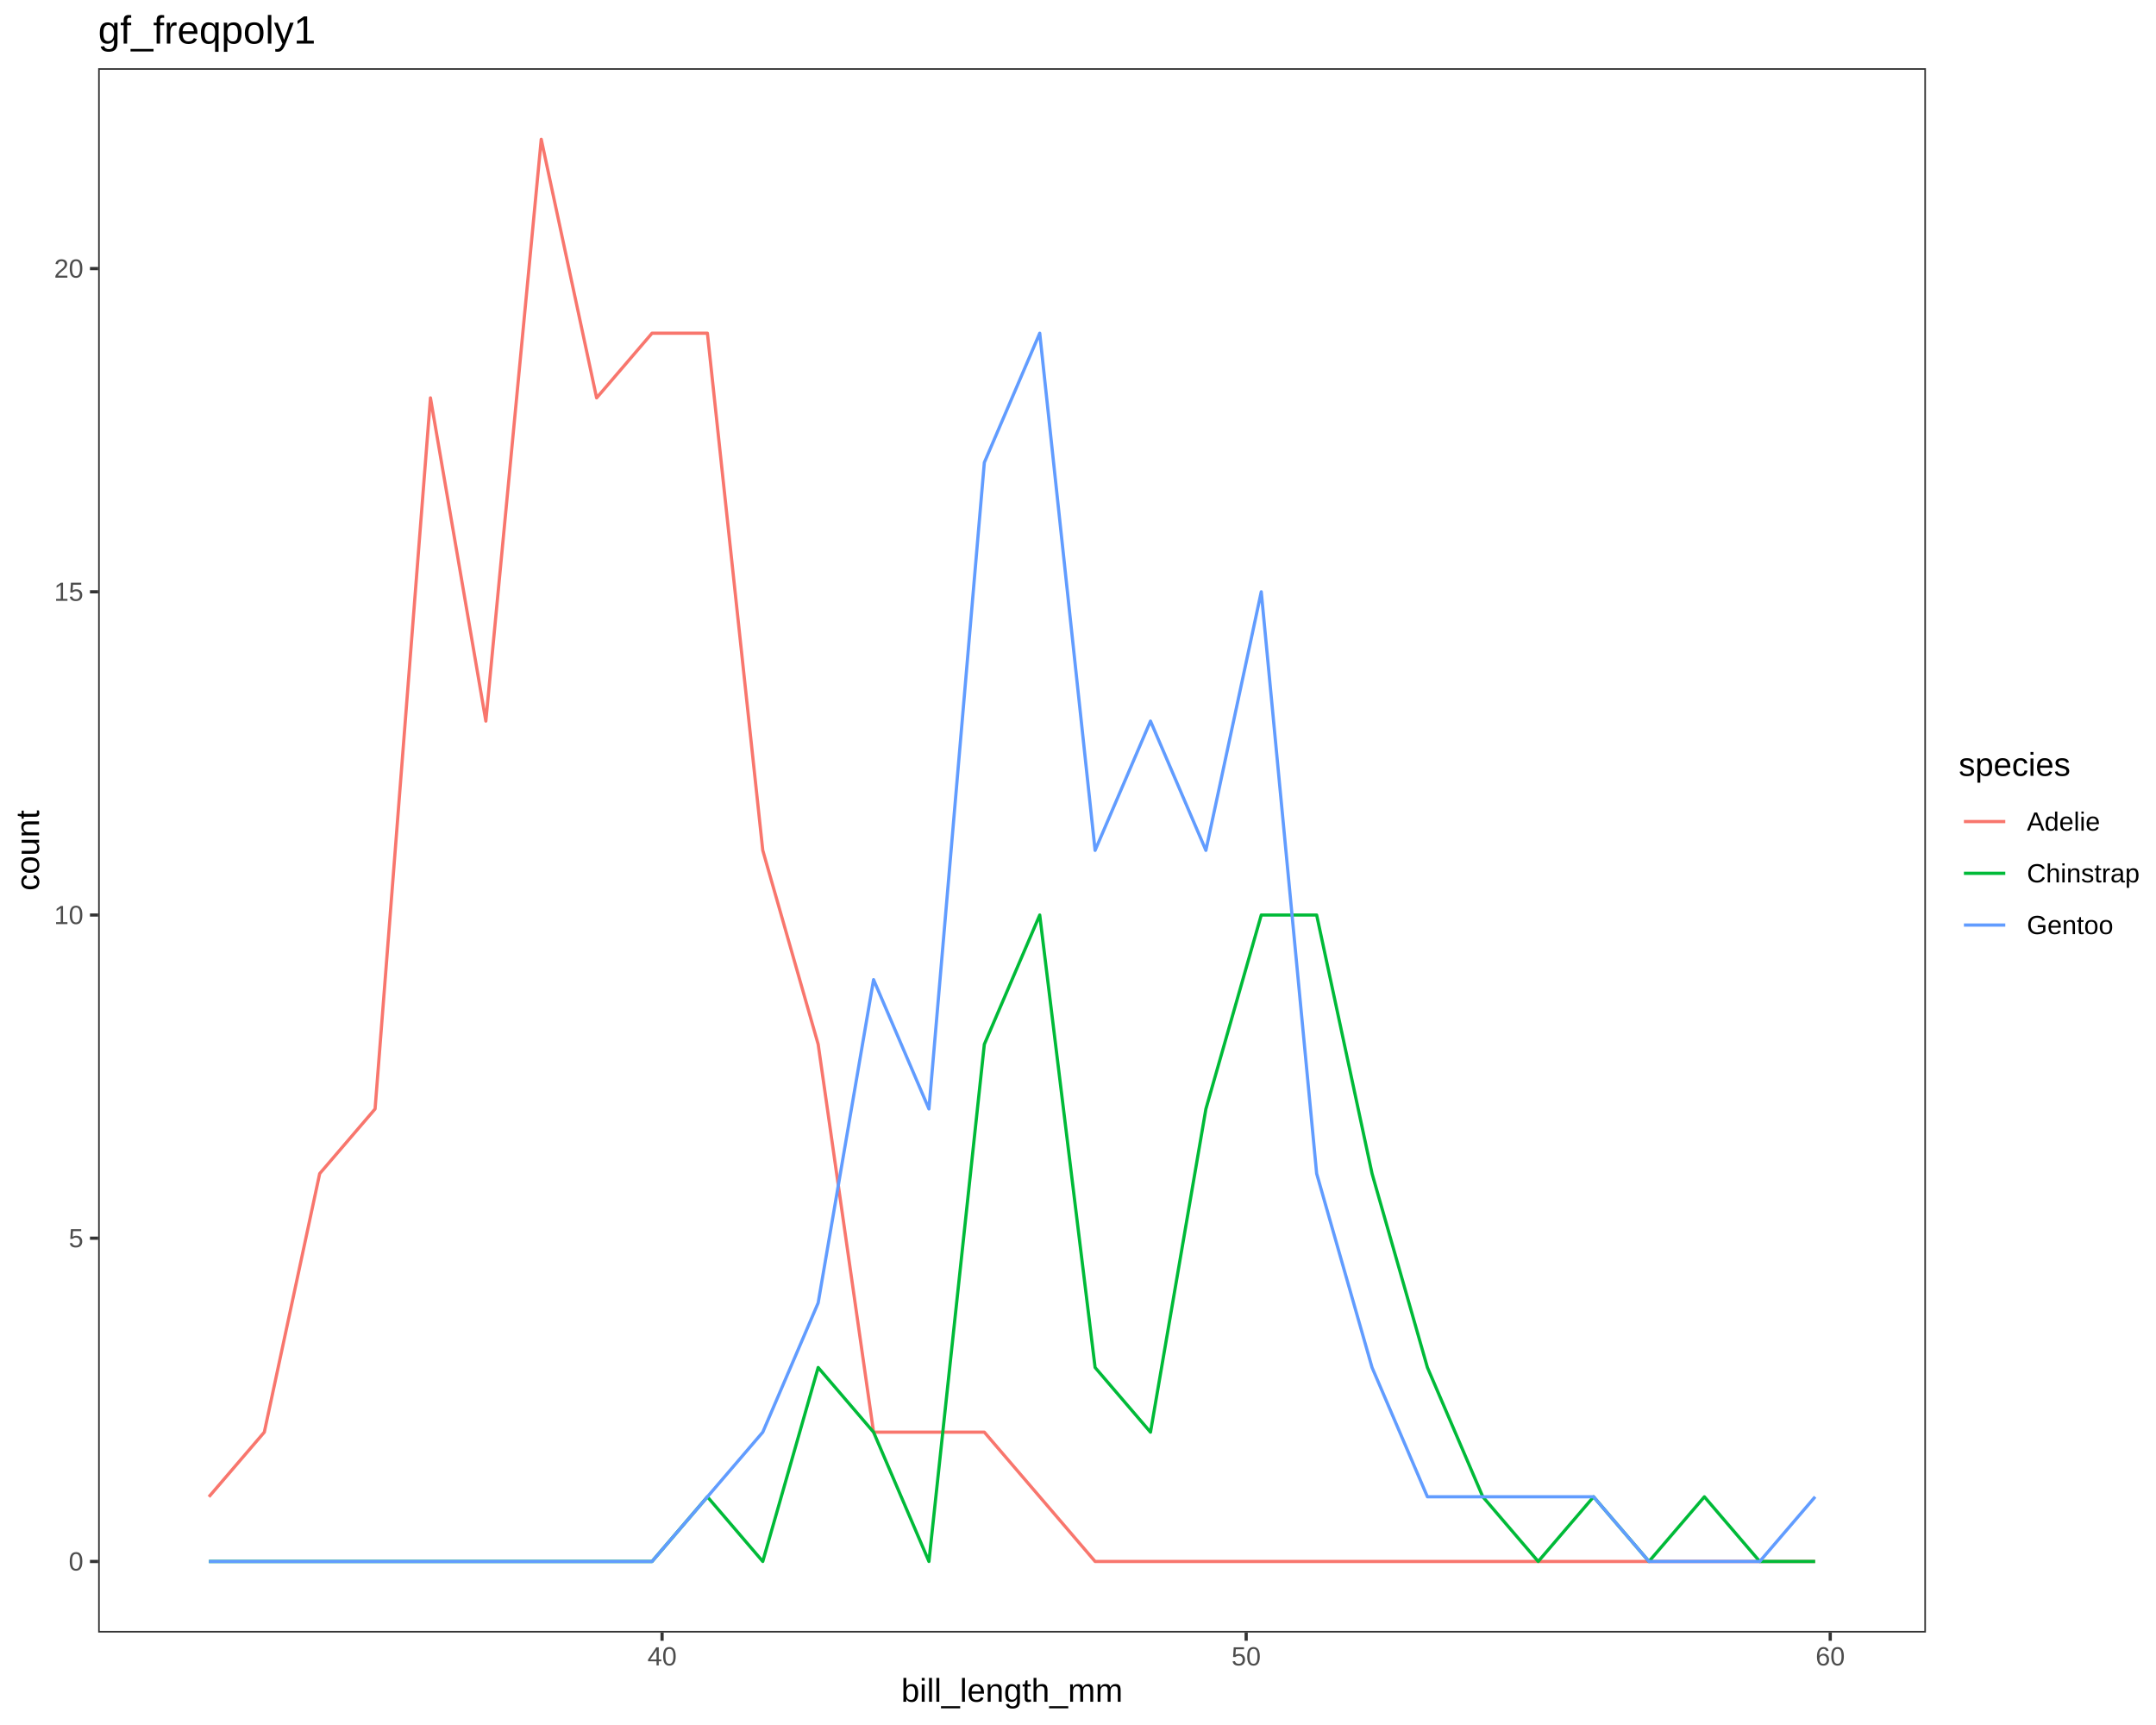
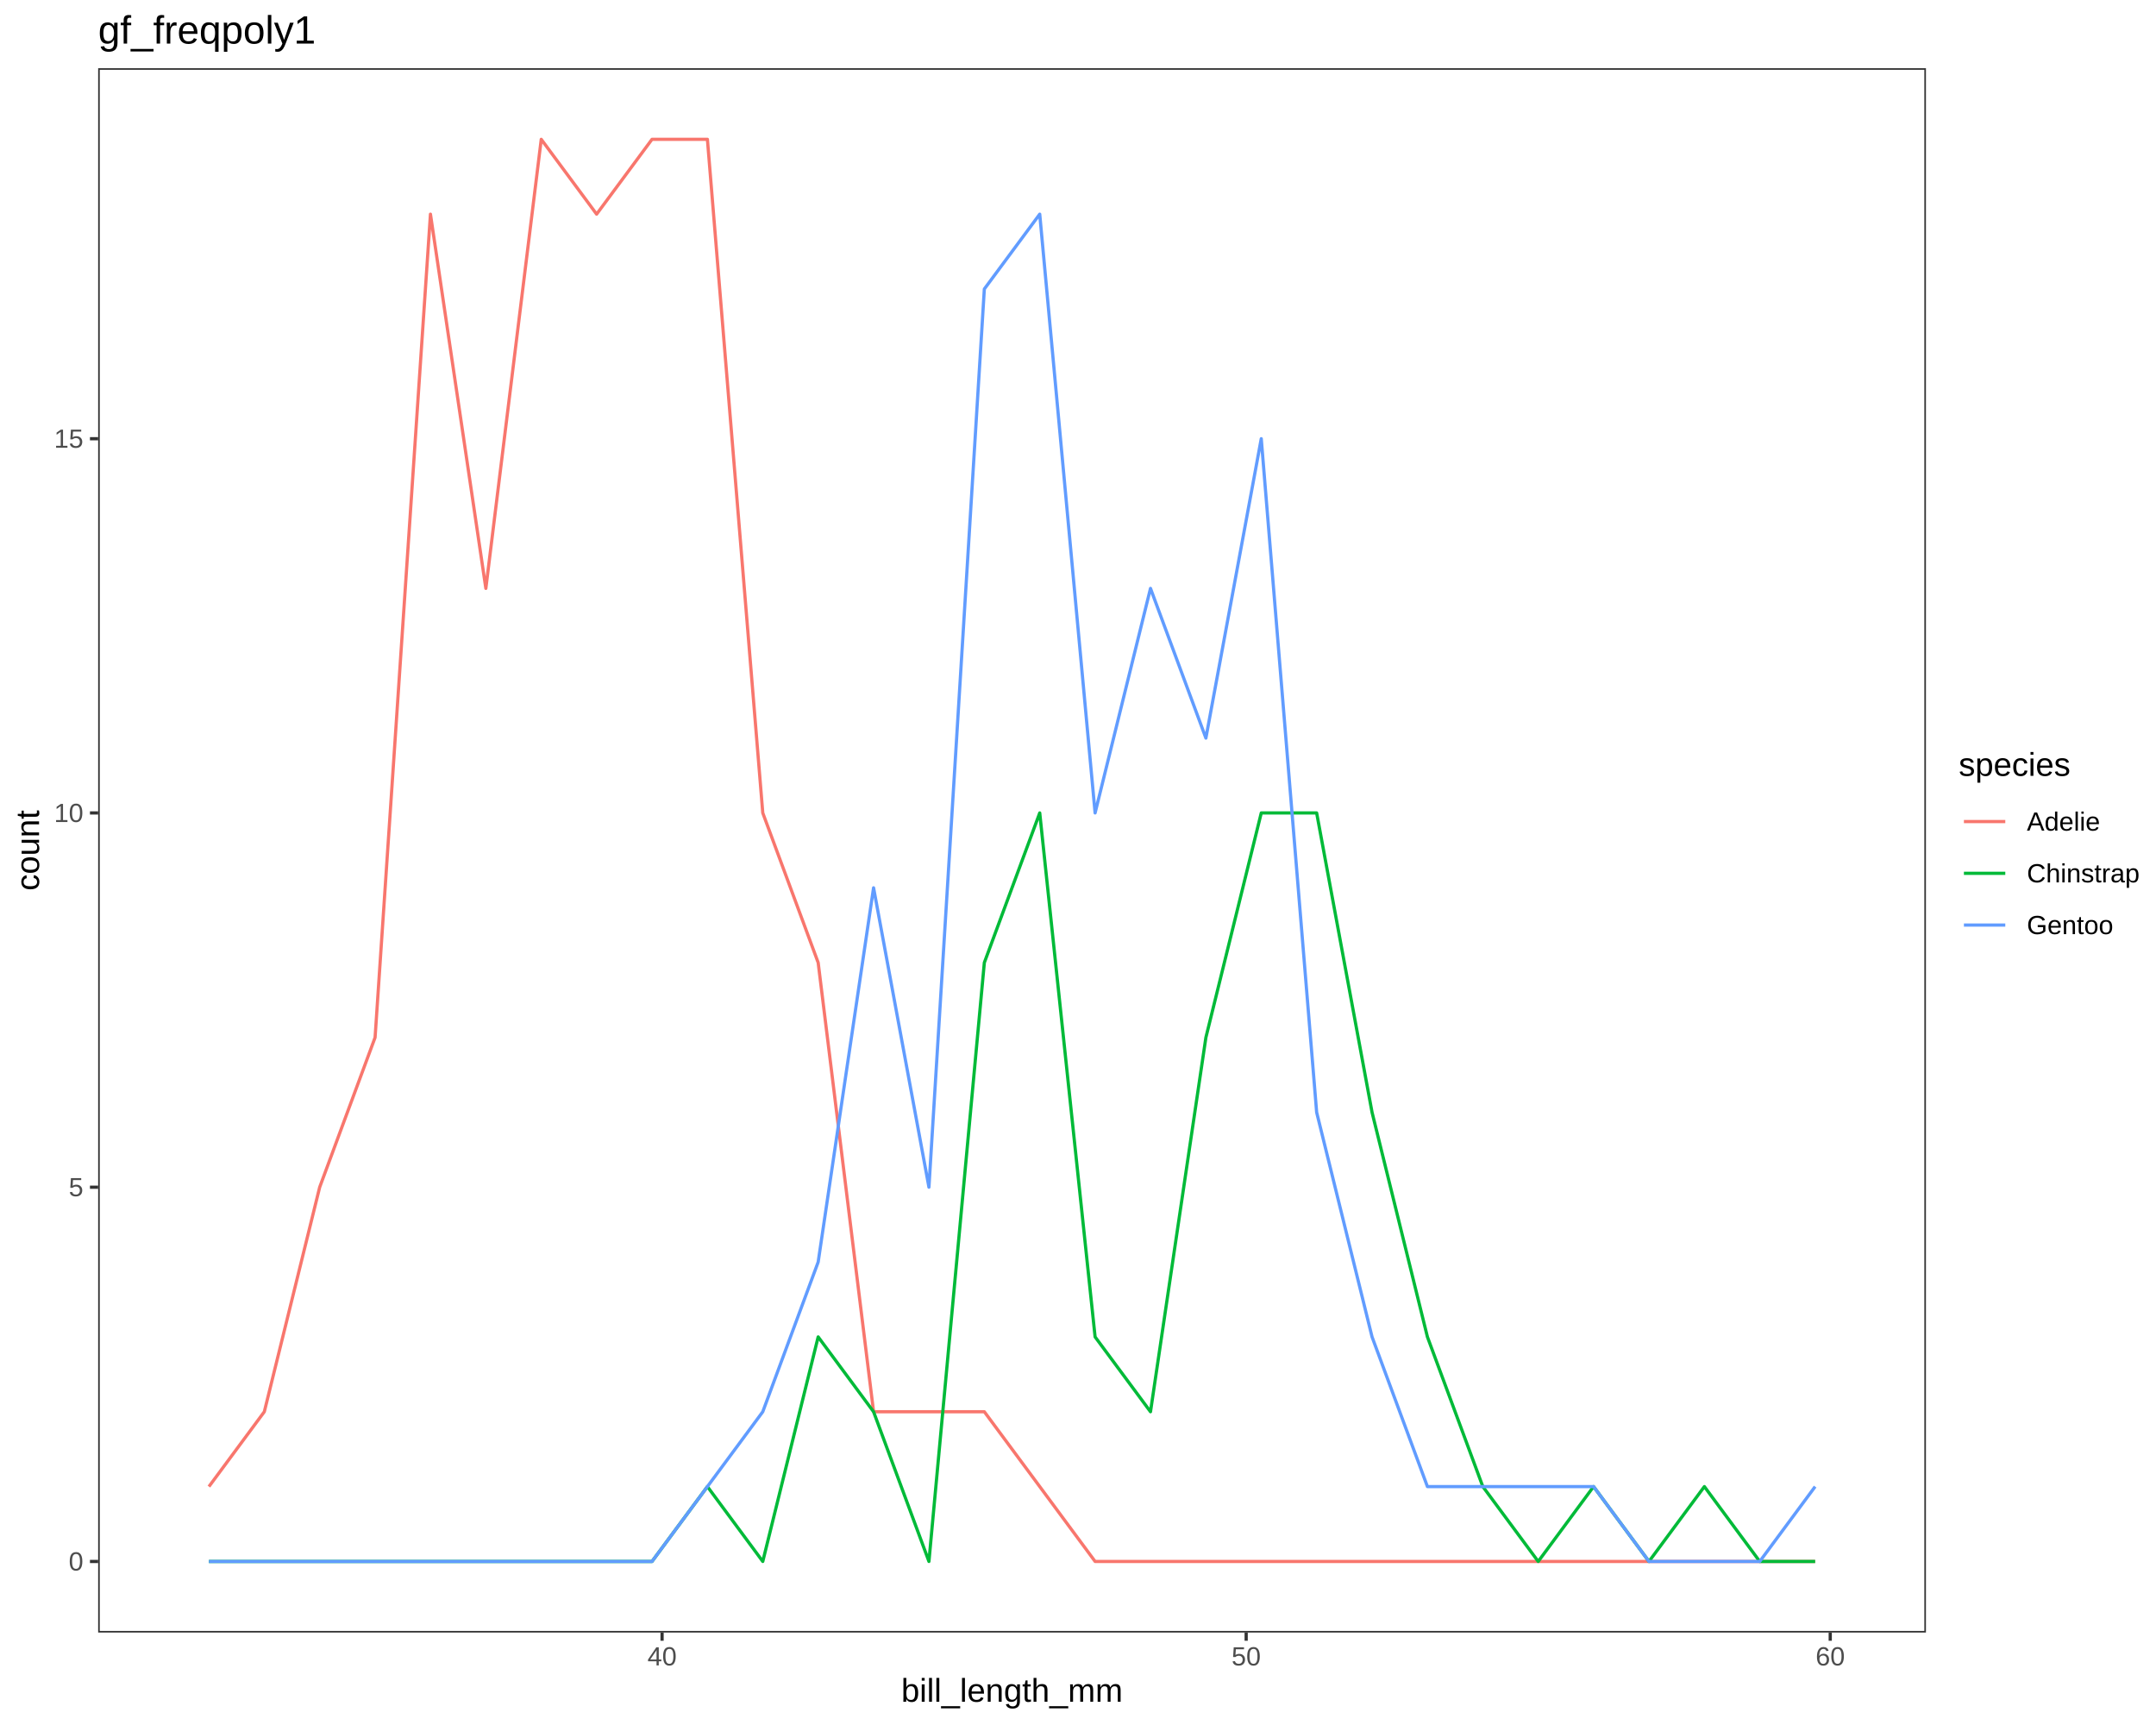
<svg xmlns="http://www.w3.org/2000/svg" viewBox="0 0 720.00 576.00">
  <defs>
    <style type="text/css">
    line, polyline, polygon, path, rect, circle {
      fill: none;
      stroke: #000000;
      stroke-linecap: round;
      stroke-linejoin: round;
      stroke-miterlimit: 10.00;
    }
  </style>
  </defs>
  <rect width="100%" height="100%" style="stroke: none; fill: #FFFFFF;" />
  <rect x="0.00" y="0.00" width="720.00" height="576.00" style="stroke-width: 1.07; stroke: #FFFFFF; fill: #FFFFFF;" />
  <defs>
    <clipPath id="cpMzIuNzh8NjQzLjE2fDU0NS4xM3wyMi43Nw==">
      <rect x="32.78" y="22.77" width="610.39" height="522.36" />
    </clipPath>
  </defs>
  <rect x="32.78" y="22.77" width="610.39" height="522.36" style="stroke-width: 1.07; stroke: none; fill: #FFFFFF;" clip-path="url(#cpMzIuNzh8NjQzLjE2fDU0NS4xM3wyMi43Nw==)" />
-   <polyline points="69.77,499.80 88.27,478.22 106.76,391.88 125.26,370.29 143.75,132.86 162.25,240.78 180.75,46.52 199.24,132.86 217.74,111.27 236.24,111.27 254.73,283.95 273.23,348.71 291.73,478.22 310.22,478.22 328.72,478.22 347.22,499.80 365.71,521.39 384.21,521.39 402.71,521.39 421.20,521.39 439.70,521.39 458.20,521.39 476.69,521.39 495.19,521.39 513.69,521.39 532.18,521.39 550.68,521.39 569.18,521.39 587.67,521.39 606.17,521.39 " style="stroke-width: 1.07; stroke: #F8766D; stroke-linecap: butt;" clip-path="url(#cpMzIuNzh8NjQzLjE2fDU0NS4xM3wyMi43Nw==)" />
-   <polyline points="69.77,521.39 88.27,521.39 106.76,521.39 125.26,521.39 143.75,521.39 162.25,521.39 180.75,521.39 199.24,521.39 217.74,521.39 236.24,499.80 254.73,521.39 273.23,456.63 291.73,478.22 310.22,521.39 328.72,348.71 347.22,305.54 365.71,456.63 384.21,478.22 402.71,370.29 421.20,305.54 439.70,305.54 458.20,391.88 476.69,456.63 495.19,499.80 513.69,521.39 532.18,499.80 550.68,521.39 569.18,499.80 587.67,521.39 606.17,521.39 " style="stroke-width: 1.07; stroke: #00BA38; stroke-linecap: butt;" clip-path="url(#cpMzIuNzh8NjQzLjE2fDU0NS4xM3wyMi43Nw==)" />
-   <polyline points="69.77,521.39 88.27,521.39 106.76,521.39 125.26,521.39 143.75,521.39 162.25,521.39 180.75,521.39 199.24,521.39 217.74,521.39 236.24,499.80 254.73,478.22 273.23,435.05 291.73,327.12 310.22,370.29 328.72,154.44 347.22,111.27 365.71,283.95 384.21,240.78 402.71,283.95 421.20,197.61 439.70,391.88 458.20,456.63 476.69,499.80 495.19,499.80 513.69,499.80 532.18,499.80 550.68,521.39 569.18,521.39 587.67,521.39 606.17,499.80 " style="stroke-width: 1.07; stroke: #619CFF; stroke-linecap: butt;" clip-path="url(#cpMzIuNzh8NjQzLjE2fDU0NS4xM3wyMi43Nw==)" />
+   <polyline points="69.77,496.39 88.27,471.40 106.76,396.42 125.26,346.43 143.75,71.51 162.25,196.47 180.75,46.52 199.24,71.51 217.74,46.52 236.24,46.52 254.73,271.45 273.23,321.44 291.73,471.40 310.22,471.40 328.72,471.40 347.22,496.39 365.71,521.39 384.21,521.39 402.71,521.39 421.20,521.39 439.70,521.39 458.20,521.39 476.69,521.39 495.19,521.39 513.69,521.39 532.18,521.39 550.68,521.39 569.18,521.39 587.67,521.39 606.17,521.39 " style="stroke-width: 1.07; stroke: #F8766D; stroke-linecap: butt;" clip-path="url(#cpMzIuNzh8NjQzLjE2fDU0NS4xM3wyMi43Nw==)" />
+   <polyline points="69.77,521.39 88.27,521.39 106.76,521.39 125.26,521.39 143.75,521.39 162.25,521.39 180.75,521.39 199.24,521.39 217.74,521.39 236.24,496.39 254.73,521.39 273.23,446.41 291.73,471.40 310.22,521.39 328.72,321.44 347.22,271.45 365.71,446.41 384.21,471.40 402.71,346.43 421.20,271.45 439.70,271.45 458.20,371.43 476.69,446.41 495.19,496.39 513.69,521.39 532.18,496.39 550.68,521.39 569.18,496.39 587.67,521.39 606.17,521.39 " style="stroke-width: 1.07; stroke: #00BA38; stroke-linecap: butt;" clip-path="url(#cpMzIuNzh8NjQzLjE2fDU0NS4xM3wyMi43Nw==)" />
+   <polyline points="69.77,521.39 88.27,521.39 106.76,521.39 125.26,521.39 143.75,521.39 162.25,521.39 180.75,521.39 199.24,521.39 217.74,521.39 236.24,496.39 254.73,471.40 273.23,421.41 291.73,296.45 310.22,396.42 328.72,96.50 347.22,71.51 365.71,271.45 384.21,196.47 402.71,246.46 421.20,146.49 439.70,371.43 458.20,446.41 476.69,496.39 495.19,496.39 513.69,496.39 532.18,496.39 550.68,521.39 569.18,521.39 587.67,521.39 606.17,496.39 " style="stroke-width: 1.07; stroke: #619CFF; stroke-linecap: butt;" clip-path="url(#cpMzIuNzh8NjQzLjE2fDU0NS4xM3wyMi43Nw==)" />
  <rect x="32.78" y="22.77" width="610.39" height="522.36" style="stroke-width: 1.07; stroke: #333333;" clip-path="url(#cpMzIuNzh8NjQzLjE2fDU0NS4xM3wyMi43Nw==)" />
  <defs>
    <clipPath id="cpMC4wMHw3MjAuMDB8NTc2LjAwfDAuMDA=">
      <rect x="0.00" y="0.00" width="720.00" height="576.00" />
    </clipPath>
  </defs>
  <g clip-path="url(#cpMC4wMHw3MjAuMDB8NTc2LjAwfDAuMDA=)">
    <text x="22.95" y="524.41" style="font-size: 8.80px; fill: #4D4D4D; font-family: Liberation Sans;" textLength="4.89px" lengthAdjust="spacingAndGlyphs">0</text>
  </g>
  <g clip-path="url(#cpMC4wMHw3MjAuMDB8NTc2LjAwfDAuMDA=)">
-     <text x="22.95" y="416.48" style="font-size: 8.80px; fill: #4D4D4D; font-family: Liberation Sans;" textLength="4.89px" lengthAdjust="spacingAndGlyphs">5</text>
+     <text x="22.95" y="399.44" style="font-size: 8.80px; fill: #4D4D4D; font-family: Liberation Sans;" textLength="4.89px" lengthAdjust="spacingAndGlyphs">5</text>
  </g>
  <g clip-path="url(#cpMC4wMHw3MjAuMDB8NTc2LjAwfDAuMDA=)">
-     <text x="18.06" y="308.56" style="font-size: 8.80px; fill: #4D4D4D; font-family: Liberation Sans;" textLength="9.78px" lengthAdjust="spacingAndGlyphs">10</text>
+     <text x="18.06" y="274.48" style="font-size: 8.80px; fill: #4D4D4D; font-family: Liberation Sans;" textLength="9.78px" lengthAdjust="spacingAndGlyphs">10</text>
  </g>
  <g clip-path="url(#cpMC4wMHw3MjAuMDB8NTc2LjAwfDAuMDA=)">
-     <text x="18.06" y="200.63" style="font-size: 8.80px; fill: #4D4D4D; font-family: Liberation Sans;" textLength="9.78px" lengthAdjust="spacingAndGlyphs">15</text>
-   </g>
-   <g clip-path="url(#cpMC4wMHw3MjAuMDB8NTc2LjAwfDAuMDA=)">
-     <text x="18.06" y="92.71" style="font-size: 8.80px; fill: #4D4D4D; font-family: Liberation Sans;" textLength="9.78px" lengthAdjust="spacingAndGlyphs">20</text>
+     <text x="18.06" y="149.51" style="font-size: 8.80px; fill: #4D4D4D; font-family: Liberation Sans;" textLength="9.78px" lengthAdjust="spacingAndGlyphs">15</text>
  </g>
  <polyline points="30.04,521.39 32.78,521.39 " style="stroke-width: 1.07; stroke: #333333; stroke-linecap: butt;" clip-path="url(#cpMC4wMHw3MjAuMDB8NTc2LjAwfDAuMDA=)" />
-   <polyline points="30.04,413.46 32.78,413.46 " style="stroke-width: 1.07; stroke: #333333; stroke-linecap: butt;" clip-path="url(#cpMC4wMHw3MjAuMDB8NTc2LjAwfDAuMDA=)" />
-   <polyline points="30.04,305.54 32.78,305.54 " style="stroke-width: 1.07; stroke: #333333; stroke-linecap: butt;" clip-path="url(#cpMC4wMHw3MjAuMDB8NTc2LjAwfDAuMDA=)" />
-   <polyline points="30.04,197.61 32.78,197.61 " style="stroke-width: 1.07; stroke: #333333; stroke-linecap: butt;" clip-path="url(#cpMC4wMHw3MjAuMDB8NTc2LjAwfDAuMDA=)" />
-   <polyline points="30.04,89.69 32.78,89.69 " style="stroke-width: 1.07; stroke: #333333; stroke-linecap: butt;" clip-path="url(#cpMC4wMHw3MjAuMDB8NTc2LjAwfDAuMDA=)" />
+   <polyline points="30.04,396.42 32.78,396.42 " style="stroke-width: 1.07; stroke: #333333; stroke-linecap: butt;" clip-path="url(#cpMC4wMHw3MjAuMDB8NTc2LjAwfDAuMDA=)" />
+   <polyline points="30.04,271.45 32.78,271.45 " style="stroke-width: 1.07; stroke: #333333; stroke-linecap: butt;" clip-path="url(#cpMC4wMHw3MjAuMDB8NTc2LjAwfDAuMDA=)" />
+   <polyline points="30.04,146.49 32.78,146.49 " style="stroke-width: 1.07; stroke: #333333; stroke-linecap: butt;" clip-path="url(#cpMC4wMHw3MjAuMDB8NTc2LjAwfDAuMDA=)" />
  <polyline points="221.10,547.87 221.10,545.13 " style="stroke-width: 1.07; stroke: #333333; stroke-linecap: butt;" clip-path="url(#cpMC4wMHw3MjAuMDB8NTc2LjAwfDAuMDA=)" />
  <polyline points="416.16,547.87 416.16,545.13 " style="stroke-width: 1.07; stroke: #333333; stroke-linecap: butt;" clip-path="url(#cpMC4wMHw3MjAuMDB8NTc2LjAwfDAuMDA=)" />
  <polyline points="611.21,547.87 611.21,545.13 " style="stroke-width: 1.07; stroke: #333333; stroke-linecap: butt;" clip-path="url(#cpMC4wMHw3MjAuMDB8NTc2LjAwfDAuMDA=)" />
  <g clip-path="url(#cpMC4wMHw3MjAuMDB8NTc2LjAwfDAuMDA=)">
    <text x="216.21" y="556.11" style="font-size: 8.80px; fill: #4D4D4D; font-family: Liberation Sans;" textLength="9.78px" lengthAdjust="spacingAndGlyphs">40</text>
  </g>
  <g clip-path="url(#cpMC4wMHw3MjAuMDB8NTc2LjAwfDAuMDA=)">
    <text x="411.27" y="556.11" style="font-size: 8.80px; fill: #4D4D4D; font-family: Liberation Sans;" textLength="9.78px" lengthAdjust="spacingAndGlyphs">50</text>
  </g>
  <g clip-path="url(#cpMC4wMHw3MjAuMDB8NTc2LjAwfDAuMDA=)">
    <text x="606.32" y="556.11" style="font-size: 8.80px; fill: #4D4D4D; font-family: Liberation Sans;" textLength="9.78px" lengthAdjust="spacingAndGlyphs">60</text>
  </g>
  <g clip-path="url(#cpMC4wMHw3MjAuMDB8NTc2LjAwfDAuMDA=)">
    <text x="300.97" y="568.24" style="font-size: 11.00px; font-family: Liberation Sans;" textLength="74.00px" lengthAdjust="spacingAndGlyphs">bill_length_mm</text>
  </g>
  <g clip-path="url(#cpMC4wMHw3MjAuMDB8NTc2LjAwfDAuMDA=)">
    <text transform="translate(13.04,297.42) rotate(-90)" style="font-size: 11.00px; font-family: Liberation Sans;" textLength="26.94px" lengthAdjust="spacingAndGlyphs">count</text>
  </g>
  <rect x="654.12" y="250.37" width="60.40" height="67.16" style="stroke-width: 1.07; stroke: none; fill: #FFFFFF;" clip-path="url(#cpMC4wMHw3MjAuMDB8NTc2LjAwfDAuMDA=)" />
  <g clip-path="url(#cpMC4wMHw3MjAuMDB8NTc2LjAwfDAuMDA=)">
    <text x="654.12" y="259.07" style="font-size: 11.00px; font-family: Liberation Sans;" textLength="37.31px" lengthAdjust="spacingAndGlyphs">species</text>
  </g>
  <rect x="654.12" y="265.69" width="17.28" height="17.28" style="stroke-width: 1.07; stroke: none; fill: #FFFFFF;" clip-path="url(#cpMC4wMHw3MjAuMDB8NTc2LjAwfDAuMDA=)" />
  <line x1="655.85" y1="274.33" x2="669.67" y2="274.33" style="stroke-width: 1.07; stroke: #F8766D; stroke-linecap: butt;" clip-path="url(#cpMC4wMHw3MjAuMDB8NTc2LjAwfDAuMDA=)" />
  <rect x="654.12" y="282.97" width="17.28" height="17.28" style="stroke-width: 1.07; stroke: none; fill: #FFFFFF;" clip-path="url(#cpMC4wMHw3MjAuMDB8NTc2LjAwfDAuMDA=)" />
  <line x1="655.85" y1="291.61" x2="669.67" y2="291.61" style="stroke-width: 1.07; stroke: #00BA38; stroke-linecap: butt;" clip-path="url(#cpMC4wMHw3MjAuMDB8NTc2LjAwfDAuMDA=)" />
  <rect x="654.12" y="300.25" width="17.28" height="17.28" style="stroke-width: 1.07; stroke: none; fill: #FFFFFF;" clip-path="url(#cpMC4wMHw3MjAuMDB8NTc2LjAwfDAuMDA=)" />
  <line x1="655.85" y1="308.89" x2="669.67" y2="308.89" style="stroke-width: 1.07; stroke: #619CFF; stroke-linecap: butt;" clip-path="url(#cpMC4wMHw3MjAuMDB8NTc2LjAwfDAuMDA=)" />
  <g clip-path="url(#cpMC4wMHw3MjAuMDB8NTc2LjAwfDAuMDA=)">
    <text x="676.88" y="277.36" style="font-size: 8.80px; font-family: Liberation Sans;" textLength="24.45px" lengthAdjust="spacingAndGlyphs">Adelie</text>
  </g>
  <g clip-path="url(#cpMC4wMHw3MjAuMDB8NTc2LjAwfDAuMDA=)">
    <text x="676.88" y="294.64" style="font-size: 8.80px; font-family: Liberation Sans;" textLength="37.64px" lengthAdjust="spacingAndGlyphs">Chinstrap</text>
  </g>
  <g clip-path="url(#cpMC4wMHw3MjAuMDB8NTc2LjAwfDAuMDA=)">
    <text x="676.88" y="311.92" style="font-size: 8.80px; font-family: Liberation Sans;" textLength="28.84px" lengthAdjust="spacingAndGlyphs">Gentoo</text>
  </g>
  <g clip-path="url(#cpMC4wMHw3MjAuMDB8NTc2LjAwfDAuMDA=)">
    <text x="32.78" y="14.56" style="font-size: 13.20px; font-family: Liberation Sans;" textLength="72.53px" lengthAdjust="spacingAndGlyphs">gf_freqpoly1</text>
  </g>
</svg>
